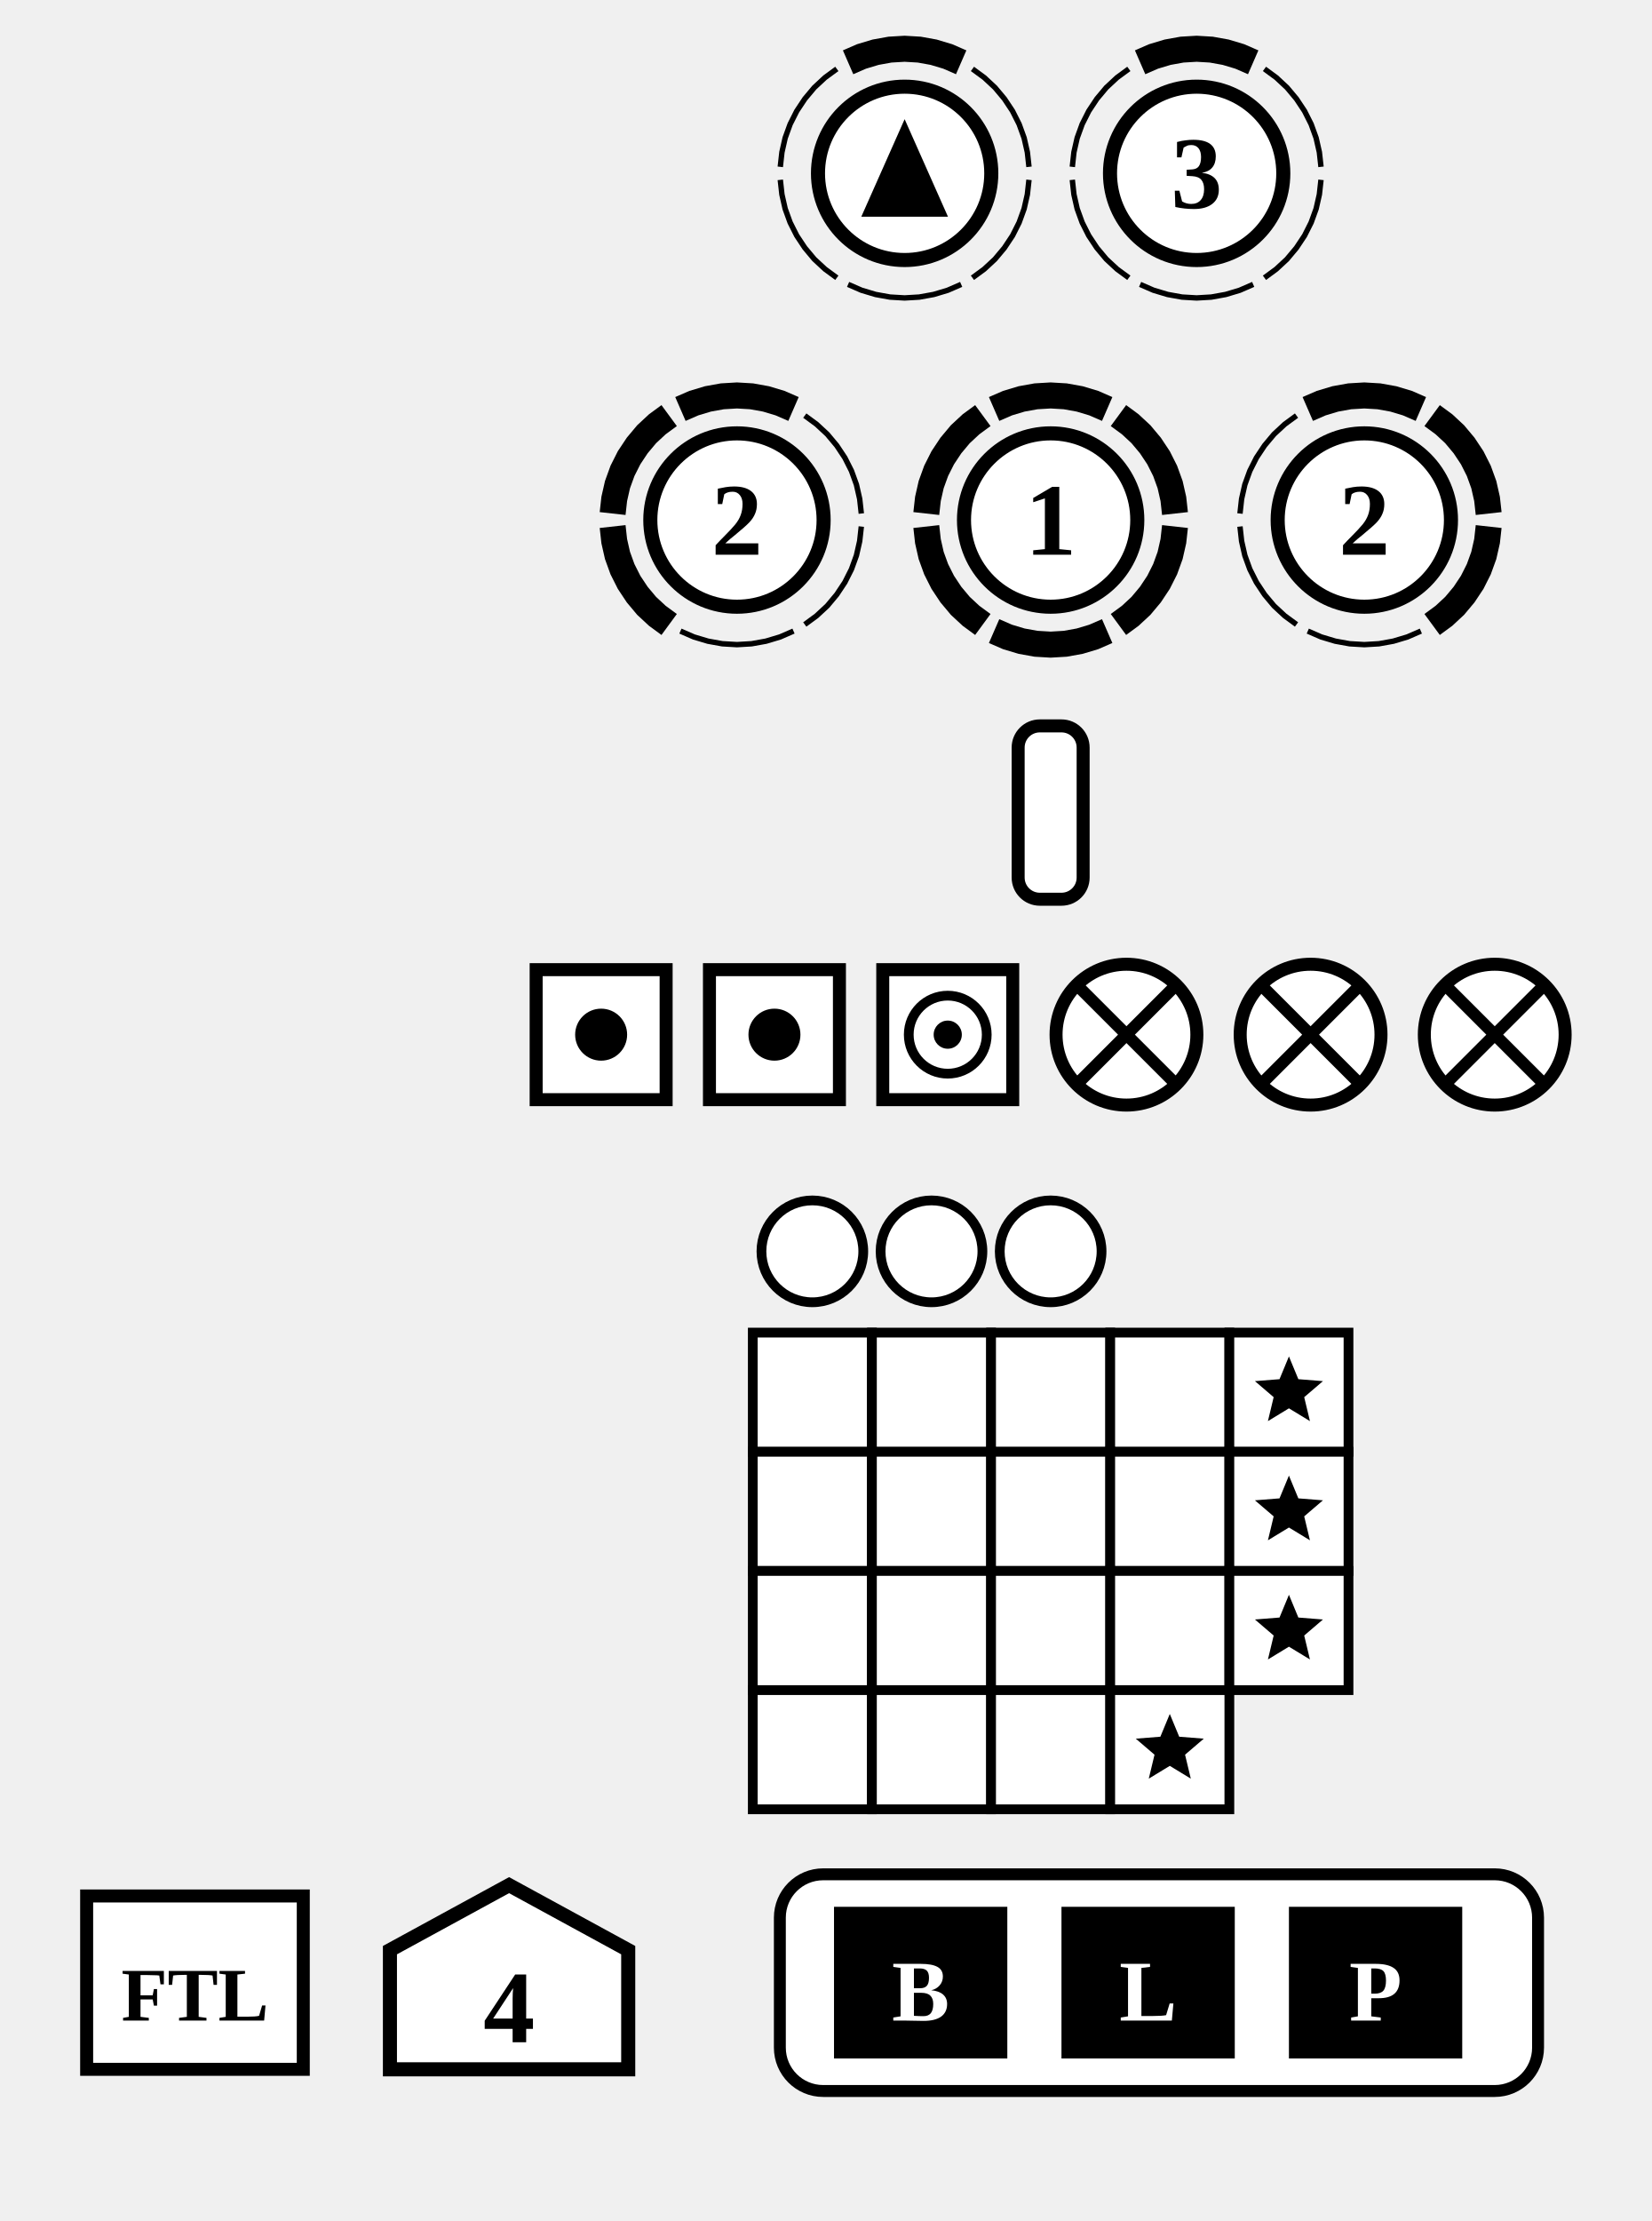
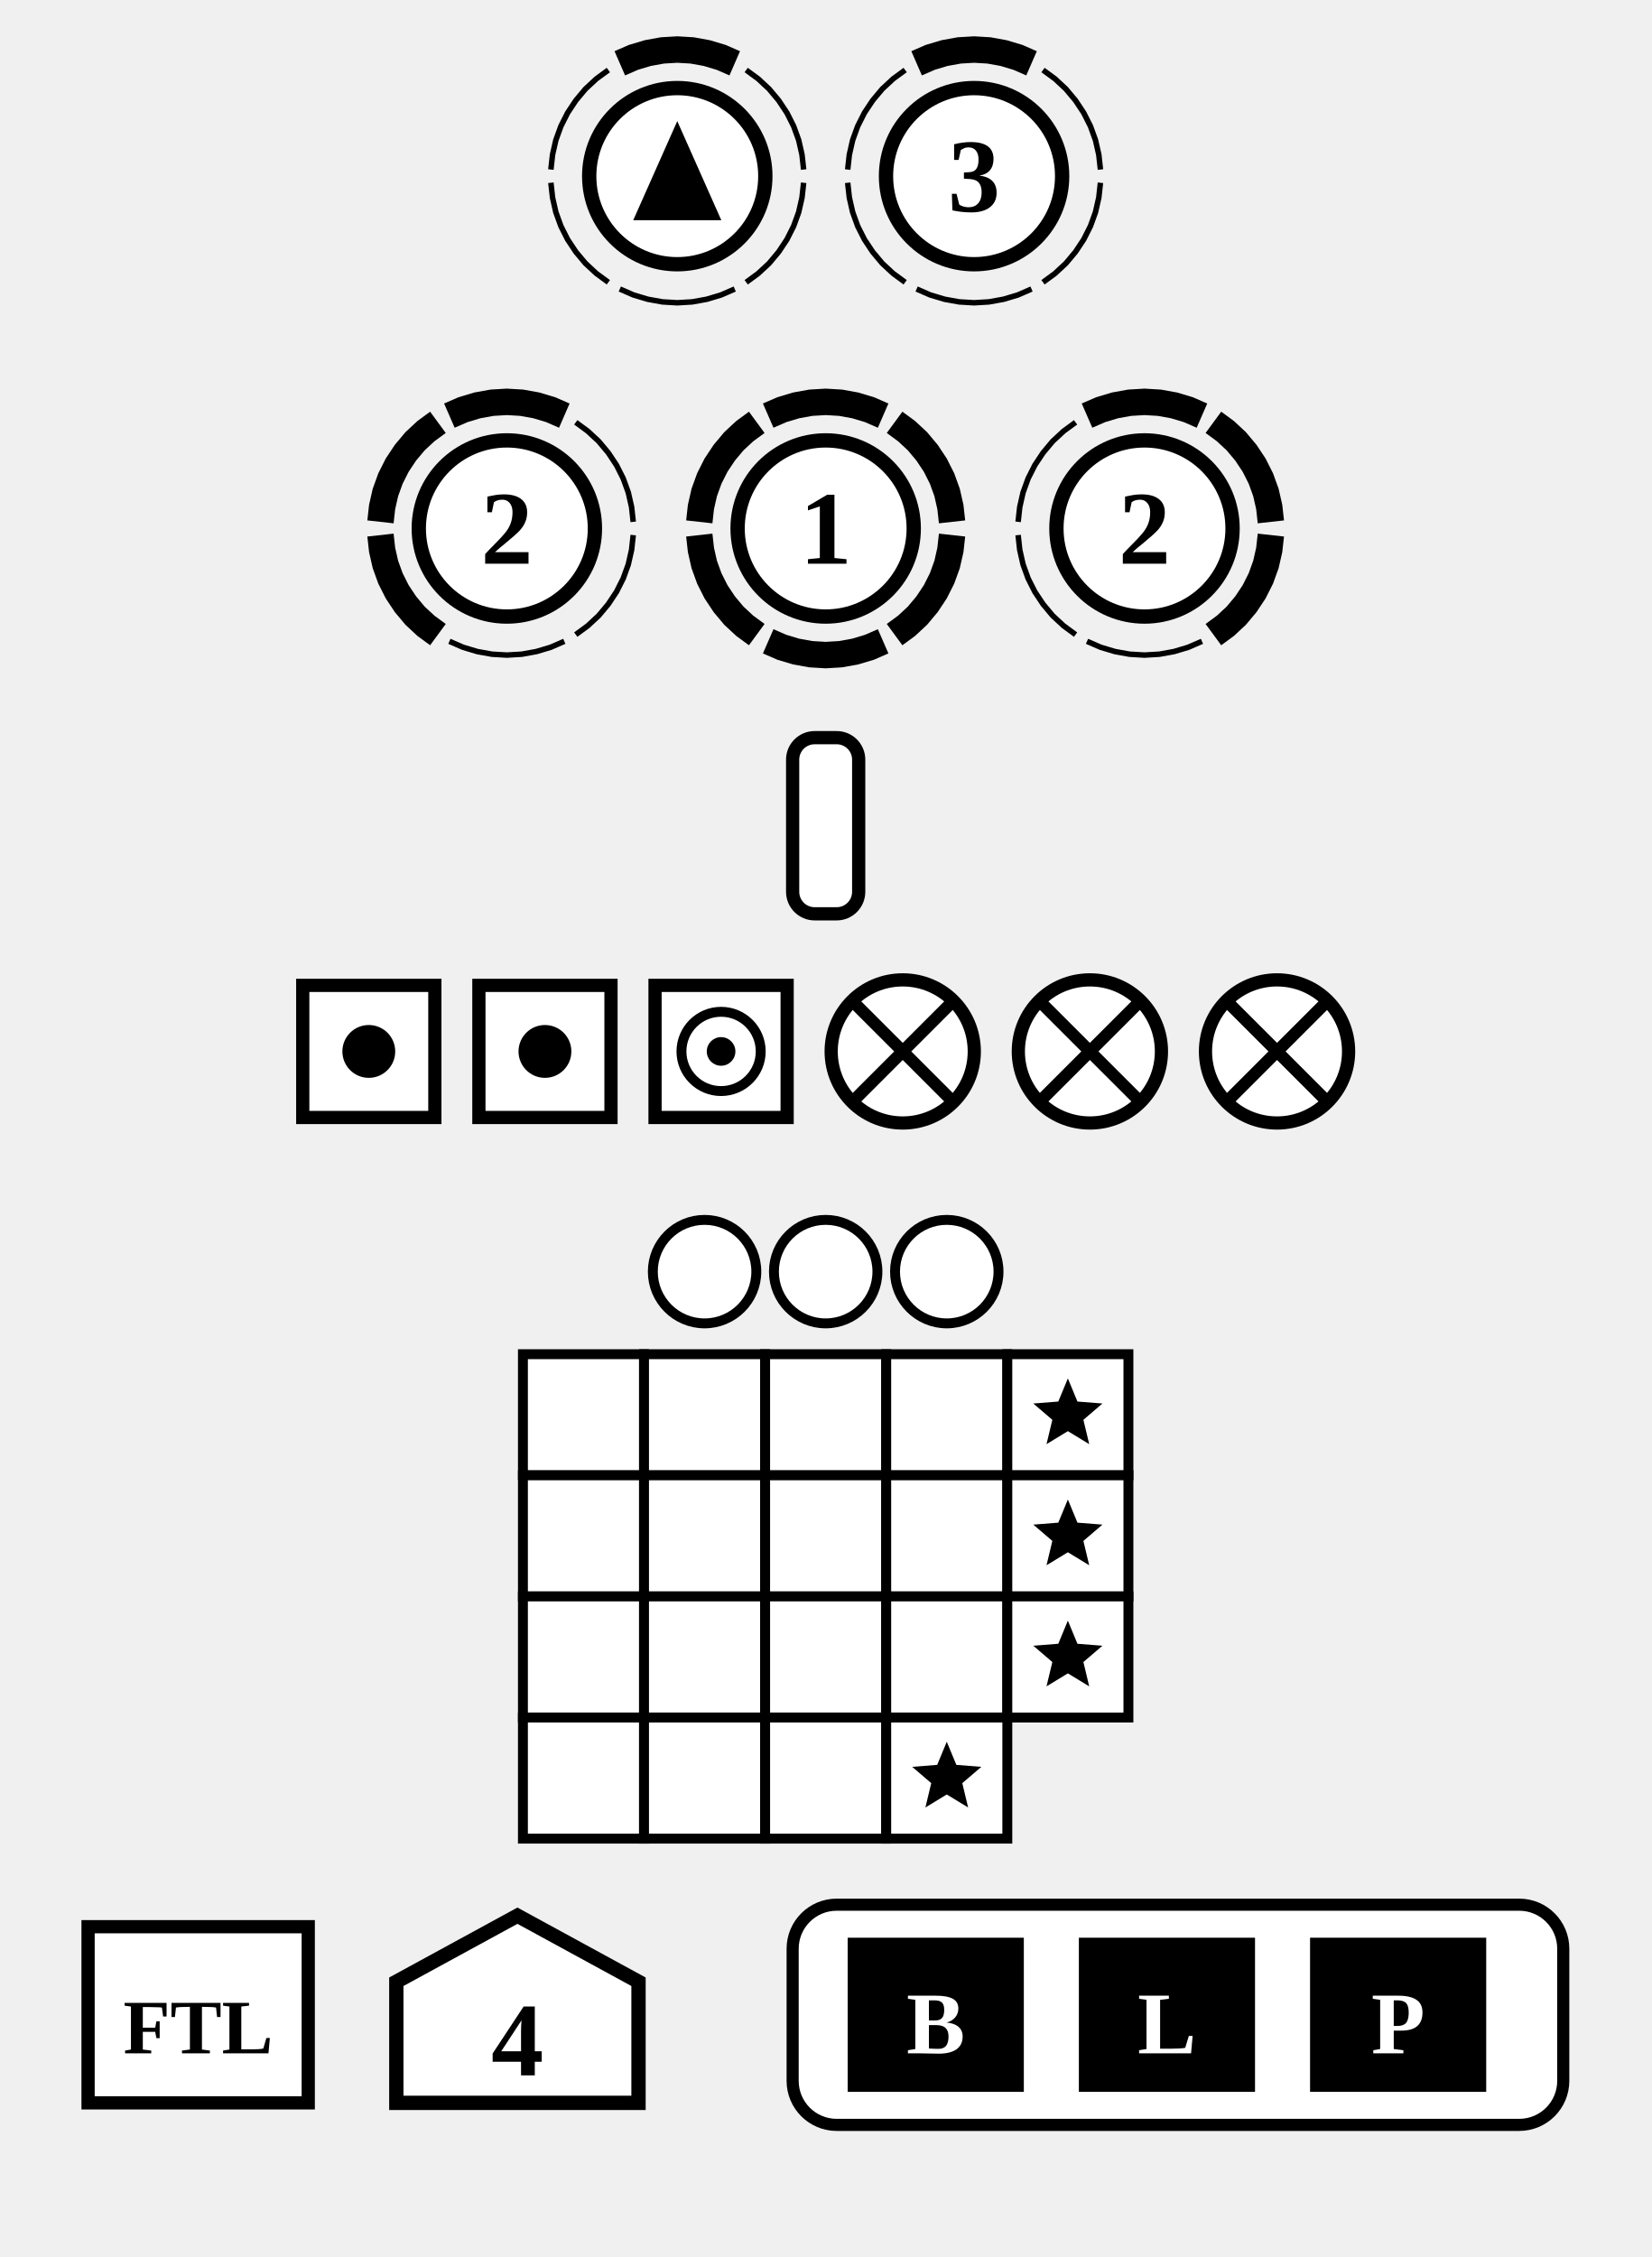
- <svg xmlns="http://www.w3.org/2000/svg" viewBox="8 0 152.5 205" class="ssd">
+ <svg xmlns="http://www.w3.org/2000/svg" viewBox="30 0 150 205" class="ssd">
  <circle cx="91.52" cy="16" r="8" fill="white" stroke="black" stroke-width="1.3" data-ref="system:s5" />
  <path d="M87.52 20 L91.52 11 L95.52 20 Z" fill="black" stroke="none" stroke-width="0" data-ref="system:s5" />
  <path d="M86.3 5.75 L87.54 5.21 L88.84 4.82 L90.17 4.58 L91.52 4.5 L92.87 4.58 L94.2 4.82 L95.5 5.21 L96.74 5.75" fill="none" stroke="black" stroke-width="2.4" data-ref="system:s5" />
  <path d="M97.78 6.36 L98.87 7.16 L99.86 8.08 L100.73 9.12 L101.48 10.25 L102.09 11.46 L102.55 12.73 L102.85 14.05 L103 15.4" fill="none" stroke="black" stroke-width="0.5" data-ref="system:s5" />
  <path d="M103 16.6 L102.85 17.95 L102.55 19.27 L102.09 20.54 L101.48 21.75 L100.73 22.88 L99.86 23.92 L98.87 24.84 L97.78 25.64" fill="none" stroke="black" stroke-width="0.5" data-ref="system:s5" />
  <path d="M96.74 26.25 L95.5 26.79 L94.2 27.18 L92.87 27.42 L91.52 27.5 L90.17 27.42 L88.84 27.18 L87.54 26.79 L86.3 26.25" fill="none" stroke="black" stroke-width="0.5" data-ref="system:s5" />
  <path d="M85.26 25.64 L84.17 24.84 L83.18 23.92 L82.31 22.88 L81.56 21.75 L80.95 20.54 L80.49 19.27 L80.19 17.95 L80.04 16.6" fill="none" stroke="black" stroke-width="0.5" data-ref="system:s5" />
  <path d="M80.04 15.4 L80.19 14.05 L80.49 12.73 L80.95 11.46 L81.56 10.25 L82.31 9.12 L83.18 8.08 L84.17 7.16 L85.26 6.36" fill="none" stroke="black" stroke-width="0.5" data-ref="system:s5" />
  <circle cx="118.48" cy="16" r="8" fill="white" stroke="black" stroke-width="1.3" data-ref="system:s1" />
  <text x="118.48" y="19.2" font-size="9.5" text-anchor="middle" fill="black" font-weight="700" data-ref="system:s1">3</text>
  <path d="M113.26 5.75 L114.5 5.21 L115.8 4.82 L117.13 4.58 L118.48 4.5 L119.83 4.58 L121.16 4.82 L122.46 5.21 L123.7 5.75" fill="none" stroke="black" stroke-width="2.4" data-ref="system:s1" />
  <path d="M124.74 6.36 L125.83 7.16 L126.82 8.08 L127.69 9.12 L128.44 10.25 L129.05 11.46 L129.51 12.73 L129.81 14.05 L129.96 15.4" fill="none" stroke="black" stroke-width="0.5" data-ref="system:s1" />
  <path d="M129.96 16.6 L129.81 17.95 L129.51 19.27 L129.05 20.54 L128.44 21.75 L127.69 22.88 L126.82 23.92 L125.83 24.84 L124.74 25.64" fill="none" stroke="black" stroke-width="0.5" data-ref="system:s1" />
  <path d="M123.7 26.25 L122.46 26.79 L121.16 27.18 L119.83 27.42 L118.48 27.5 L117.13 27.42 L115.8 27.18 L114.5 26.79 L113.26 26.25" fill="none" stroke="black" stroke-width="0.5" data-ref="system:s1" />
  <path d="M112.22 25.64 L111.13 24.84 L110.14 23.92 L109.27 22.88 L108.52 21.75 L107.91 20.54 L107.45 19.27 L107.15 17.95 L107 16.6" fill="none" stroke="black" stroke-width="0.5" data-ref="system:s1" />
  <path d="M107 15.4 L107.15 14.05 L107.45 12.73 L107.91 11.46 L108.52 10.25 L109.27 9.12 L110.14 8.08 L111.13 7.16 L112.22 6.36" fill="none" stroke="black" stroke-width="0.5" data-ref="system:s1" />
  <circle cx="105" cy="48" r="8" fill="white" stroke="black" stroke-width="1.3" data-ref="system:s4" />
  <text x="105" y="51.2" font-size="9.5" text-anchor="middle" fill="black" font-weight="700" data-ref="system:s4">1</text>
  <path d="M99.78 37.75 L101.02 37.21 L102.32 36.82 L103.65 36.58 L105 36.5 L106.35 36.58 L107.68 36.82 L108.98 37.21 L110.22 37.75" fill="none" stroke="black" stroke-width="2.4" data-ref="system:s4" />
  <path d="M111.26 38.36 L112.35 39.16 L113.34 40.08 L114.21 41.12 L114.96 42.25 L115.57 43.46 L116.03 44.73 L116.33 46.05 L116.48 47.4" fill="none" stroke="black" stroke-width="2.4" data-ref="system:s4" />
  <path d="M116.48 48.6 L116.33 49.95 L116.03 51.27 L115.57 52.54 L114.96 53.75 L114.21 54.88 L113.34 55.92 L112.35 56.84 L111.26 57.64" fill="none" stroke="black" stroke-width="2.4" data-ref="system:s4" />
  <path d="M110.22 58.25 L108.98 58.79 L107.68 59.18 L106.35 59.42 L105 59.5 L103.65 59.42 L102.32 59.18 L101.02 58.79 L99.78 58.25" fill="none" stroke="black" stroke-width="2.4" data-ref="system:s4" />
  <path d="M98.74 57.64 L97.65 56.84 L96.66 55.92 L95.79 54.88 L95.04 53.75 L94.43 52.54 L93.97 51.27 L93.67 49.95 L93.52 48.6" fill="none" stroke="black" stroke-width="2.4" data-ref="system:s4" />
  <path d="M93.52 47.4 L93.67 46.05 L93.97 44.73 L94.43 43.46 L95.04 42.25 L95.79 41.12 L96.66 40.08 L97.65 39.16 L98.74 38.36" fill="none" stroke="black" stroke-width="2.4" data-ref="system:s4" />
  <rect x="102" y="67" width="6" height="16" rx="2" fill="white" stroke="black" stroke-width="1.2" data-ref="system:s12" />
  <circle cx="76.04" cy="48" r="8" fill="white" stroke="black" stroke-width="1.3" data-ref="system:s2" />
  <text x="76.04" y="51.2" font-size="9.5" text-anchor="middle" fill="black" font-weight="700" data-ref="system:s2">2</text>
  <path d="M70.82 37.75 L72.06 37.21 L73.36 36.82 L74.69 36.58 L76.04 36.5 L77.39 36.58 L78.72 36.82 L80.02 37.21 L81.26 37.75" fill="none" stroke="black" stroke-width="2.4" data-ref="system:s2" />
  <path d="M82.3 38.36 L83.39 39.16 L84.38 40.08 L85.25 41.12 L86 42.25 L86.61 43.46 L87.07 44.73 L87.37 46.05 L87.52 47.4" fill="none" stroke="black" stroke-width="0.5" data-ref="system:s2" />
  <path d="M87.52 48.6 L87.37 49.95 L87.07 51.27 L86.61 52.54 L86 53.75 L85.25 54.88 L84.38 55.92 L83.39 56.84 L82.3 57.64" fill="none" stroke="black" stroke-width="0.5" data-ref="system:s2" />
  <path d="M81.26 58.25 L80.02 58.79 L78.72 59.18 L77.39 59.42 L76.04 59.5 L74.69 59.42 L73.36 59.18 L72.06 58.79 L70.82 58.25" fill="none" stroke="black" stroke-width="0.5" data-ref="system:s2" />
  <path d="M69.78 57.64 L68.69 56.84 L67.7 55.92 L66.83 54.88 L66.08 53.75 L65.47 52.54 L65.01 51.27 L64.71 49.95 L64.56 48.6" fill="none" stroke="black" stroke-width="2.4" data-ref="system:s2" />
  <path d="M64.56 47.4 L64.71 46.05 L65.01 44.73 L65.47 43.46 L66.08 42.25 L66.83 41.12 L67.7 40.08 L68.69 39.16 L69.78 38.36" fill="none" stroke="black" stroke-width="2.4" data-ref="system:s2" />
  <circle cx="133.96" cy="48" r="8" fill="white" stroke="black" stroke-width="1.3" data-ref="system:s3" />
  <text x="133.96" y="51.2" font-size="9.5" text-anchor="middle" fill="black" font-weight="700" data-ref="system:s3">2</text>
  <path d="M128.74 37.75 L129.98 37.21 L131.28 36.82 L132.61 36.58 L133.96 36.5 L135.31 36.58 L136.64 36.82 L137.94 37.21 L139.18 37.75" fill="none" stroke="black" stroke-width="2.4" data-ref="system:s3" />
  <path d="M140.22 38.36 L141.31 39.16 L142.3 40.08 L143.17 41.12 L143.92 42.25 L144.53 43.46 L144.99 44.73 L145.29 46.05 L145.44 47.4" fill="none" stroke="black" stroke-width="2.4" data-ref="system:s3" />
  <path d="M145.44 48.6 L145.29 49.95 L144.99 51.27 L144.53 52.54 L143.92 53.75 L143.17 54.88 L142.3 55.92 L141.31 56.84 L140.22 57.64" fill="none" stroke="black" stroke-width="2.4" data-ref="system:s3" />
  <path d="M139.18 58.25 L137.94 58.79 L136.64 59.18 L135.31 59.42 L133.96 59.5 L132.61 59.42 L131.28 59.18 L129.98 58.79 L128.74 58.25" fill="none" stroke="black" stroke-width="0.5" data-ref="system:s3" />
  <path d="M127.7 57.64 L126.61 56.84 L125.62 55.92 L124.75 54.88 L124 53.75 L123.39 52.54 L122.93 51.27 L122.63 49.95 L122.48 48.6" fill="none" stroke="black" stroke-width="0.5" data-ref="system:s3" />
  <path d="M122.48 47.4 L122.63 46.05 L122.93 44.73 L123.39 43.46 L124 42.25 L124.75 41.12 L125.62 40.08 L126.61 39.16 L127.7 38.36" fill="none" stroke="black" stroke-width="0.5" data-ref="system:s3" />
  <rect x="57.5" y="89.5" width="12" height="12" fill="white" stroke="black" stroke-width="1.2" data-ref="system:s9" />
  <circle cx="63.5" cy="95.5" r="2.4" fill="black" stroke="none" stroke-width="0" data-ref="system:s9" />
  <rect x="73.5" y="89.5" width="12" height="12" fill="white" stroke="black" stroke-width="1.2" data-ref="system:s10" />
  <circle cx="79.5" cy="95.5" r="2.4" fill="black" stroke="none" stroke-width="0" data-ref="system:s10" />
  <rect x="89.5" y="89.5" width="12" height="12" fill="white" stroke="black" stroke-width="1.2" data-ref="system:s11" />
  <circle cx="95.5" cy="95.5" r="3.6" fill="none" stroke="black" stroke-width="0.9" data-ref="system:s11" />
  <circle cx="95.5" cy="95.5" r="1.3" fill="black" stroke="none" stroke-width="0" data-ref="system:s11" />
  <circle cx="112" cy="95.5" r="6.5" fill="white" stroke="black" stroke-width="1.2" data-ref="system:s6" />
  <path d="M107.5 91 L116.5 100 M116.5 91 L107.5 100" fill="none" stroke="black" stroke-width="1.1" data-ref="system:s6" />
  <circle cx="129" cy="95.5" r="6.5" fill="white" stroke="black" stroke-width="1.2" data-ref="system:s7" />
  <path d="M124.5 91 L133.5 100 M133.5 91 L124.5 100" fill="none" stroke="black" stroke-width="1.1" data-ref="system:s7" />
  <circle cx="146" cy="95.5" r="6.5" fill="white" stroke="black" stroke-width="1.2" data-ref="system:s8" />
  <path d="M141.5 91 L150.5 100 M150.5 91 L141.5 100" fill="none" stroke="black" stroke-width="1.1" data-ref="system:s8" />
-   <circle cx="83" cy="115.5" r="4.7" fill="white" stroke="black" stroke-width="0.9" data-ref="armour:1" />
-   <circle cx="94" cy="115.5" r="4.7" fill="white" stroke="black" stroke-width="0.9" data-ref="armour:2" />
-   <circle cx="105" cy="115.5" r="4.7" fill="white" stroke="black" stroke-width="0.9" data-ref="armour:3" />
+   <circle cx="94" cy="115.5" r="4.7" fill="white" stroke="black" stroke-width="0.9" data-ref="armour:1" />
+   <circle cx="105" cy="115.5" r="4.7" fill="white" stroke="black" stroke-width="0.9" data-ref="armour:2" />
+   <circle cx="116" cy="115.5" r="4.7" fill="white" stroke="black" stroke-width="0.9" data-ref="armour:3" />
  <rect x="77.5" y="123" width="11" height="11" fill="white" stroke="black" stroke-width="0.9" data-ref="hull:1" />
  <rect x="88.5" y="123" width="11" height="11" fill="white" stroke="black" stroke-width="0.9" data-ref="hull:2" />
  <rect x="99.5" y="123" width="11" height="11" fill="white" stroke="black" stroke-width="0.9" data-ref="hull:3" />
  <rect x="110.5" y="123" width="11" height="11" fill="white" stroke="black" stroke-width="0.9" data-ref="hull:4" />
  <rect x="121.5" y="123" width="11" height="11" fill="white" stroke="black" stroke-width="0.9" data-ref="hull:5" />
  <path d="M127 125.2L127.87 127.3L130.14 127.48L128.41 128.96L128.94 131.17L127 129.99L125.06 131.17L125.59 128.96L123.86 127.48L126.13 127.3Z" fill="black" stroke="none" stroke-width="0" />
  <rect x="77.5" y="134" width="11" height="11" fill="white" stroke="black" stroke-width="0.9" data-ref="hull:6" />
  <rect x="88.5" y="134" width="11" height="11" fill="white" stroke="black" stroke-width="0.9" data-ref="hull:7" />
  <rect x="99.5" y="134" width="11" height="11" fill="white" stroke="black" stroke-width="0.9" data-ref="hull:8" />
  <rect x="110.5" y="134" width="11" height="11" fill="white" stroke="black" stroke-width="0.9" data-ref="hull:9" />
  <rect x="121.5" y="134" width="11" height="11" fill="white" stroke="black" stroke-width="0.9" data-ref="hull:10" />
  <path d="M127 136.2L127.87 138.3L130.14 138.48L128.41 139.96L128.94 142.17L127 140.99L125.06 142.17L125.59 139.96L123.86 138.48L126.13 138.3Z" fill="black" stroke="none" stroke-width="0" />
  <rect x="77.5" y="145" width="11" height="11" fill="white" stroke="black" stroke-width="0.9" data-ref="hull:11" />
  <rect x="88.5" y="145" width="11" height="11" fill="white" stroke="black" stroke-width="0.9" data-ref="hull:12" />
  <rect x="99.5" y="145" width="11" height="11" fill="white" stroke="black" stroke-width="0.9" data-ref="hull:13" />
  <rect x="110.5" y="145" width="11" height="11" fill="white" stroke="black" stroke-width="0.9" data-ref="hull:14" />
  <rect x="121.5" y="145" width="11" height="11" fill="white" stroke="black" stroke-width="0.9" data-ref="hull:15" />
  <path d="M127 147.2L127.87 149.3L130.14 149.48L128.41 150.96L128.94 153.17L127 151.99L125.06 153.17L125.59 150.96L123.86 149.48L126.13 149.3Z" fill="black" stroke="none" stroke-width="0" />
  <rect x="77.5" y="156" width="11" height="11" fill="white" stroke="black" stroke-width="0.9" data-ref="hull:16" />
  <rect x="88.5" y="156" width="11" height="11" fill="white" stroke="black" stroke-width="0.9" data-ref="hull:17" />
  <rect x="99.5" y="156" width="11" height="11" fill="white" stroke="black" stroke-width="0.9" data-ref="hull:18" />
  <rect x="110.5" y="156" width="11" height="11" fill="white" stroke="black" stroke-width="0.9" data-ref="hull:19" />
  <path d="M116 158.2L116.87 160.3L119.14 160.48L117.41 161.96L117.94 164.17L116 162.99L114.06 164.17L114.59 161.96L112.86 160.48L115.13 160.3Z" fill="black" stroke="none" stroke-width="0" />
-   <rect x="16" y="175" width="20" height="16" fill="white" stroke="black" stroke-width="1.2" />
-   <text x="26" y="186.5" font-size="7" text-anchor="middle" fill="black" font-weight="700">FTL</text>
-   <path d="M44 191 L44 180 L55 174 L66 180 L66 191 Z" fill="white" stroke="black" stroke-width="1.3" />
-   <text x="55" y="188.5" font-size="9.5" text-anchor="middle" fill="black" font-weight="700">4</text>
-   <rect x="80" y="173" width="70" height="20" rx="4" fill="white" stroke="black" stroke-width="1.1" />
-   <rect x="85" y="176" width="16" height="14" fill="black" stroke="none" stroke-width="0" />
-   <text x="93" y="186.5" font-size="8" text-anchor="middle" fill="white" font-weight="700">B</text>
-   <rect x="106" y="176" width="16" height="14" fill="black" stroke="none" stroke-width="0" />
-   <text x="114" y="186.5" font-size="8" text-anchor="middle" fill="white" font-weight="700">L</text>
-   <rect x="127" y="176" width="16" height="14" fill="black" stroke="none" stroke-width="0" />
-   <text x="135" y="186.5" font-size="8" text-anchor="middle" fill="white" font-weight="700">P</text>
+   <rect x="38" y="175" width="20" height="16" fill="white" stroke="black" stroke-width="1.2" />
+   <text x="48" y="186.5" font-size="7" text-anchor="middle" fill="black" font-weight="700">FTL</text>
+   <path d="M66 191 L66 180 L77 174 L88 180 L88 191 Z" fill="white" stroke="black" stroke-width="1.3" />
+   <text x="77" y="188.5" font-size="9.5" text-anchor="middle" fill="black" font-weight="700">4</text>
+   <rect x="102" y="173" width="70" height="20" rx="4" fill="white" stroke="black" stroke-width="1.1" />
+   <rect x="107" y="176" width="16" height="14" fill="black" stroke="none" stroke-width="0" />
+   <text x="115" y="186.5" font-size="8" text-anchor="middle" fill="white" font-weight="700">B</text>
+   <rect x="128" y="176" width="16" height="14" fill="black" stroke="none" stroke-width="0" />
+   <text x="136" y="186.5" font-size="8" text-anchor="middle" fill="white" font-weight="700">L</text>
+   <rect x="149" y="176" width="16" height="14" fill="black" stroke="none" stroke-width="0" />
+   <text x="157" y="186.5" font-size="8" text-anchor="middle" fill="white" font-weight="700">P</text>
</svg>
